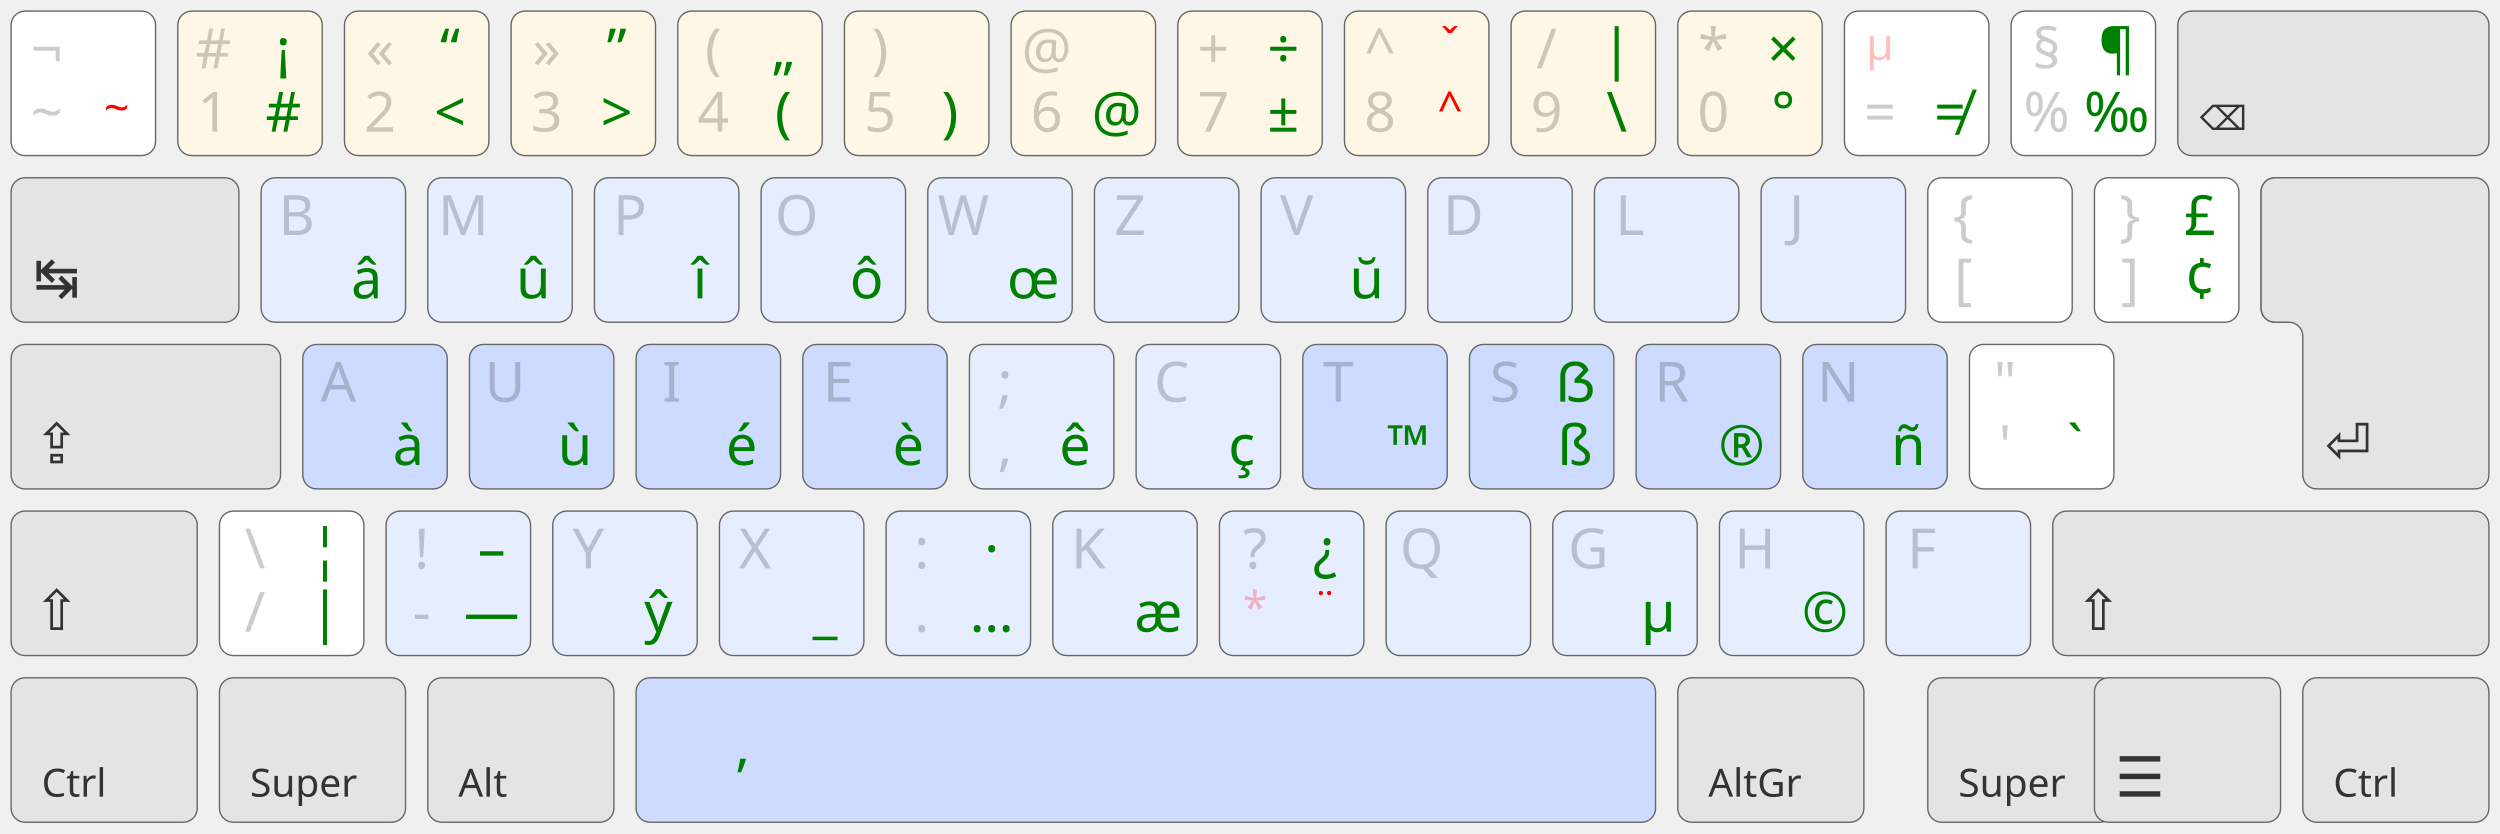
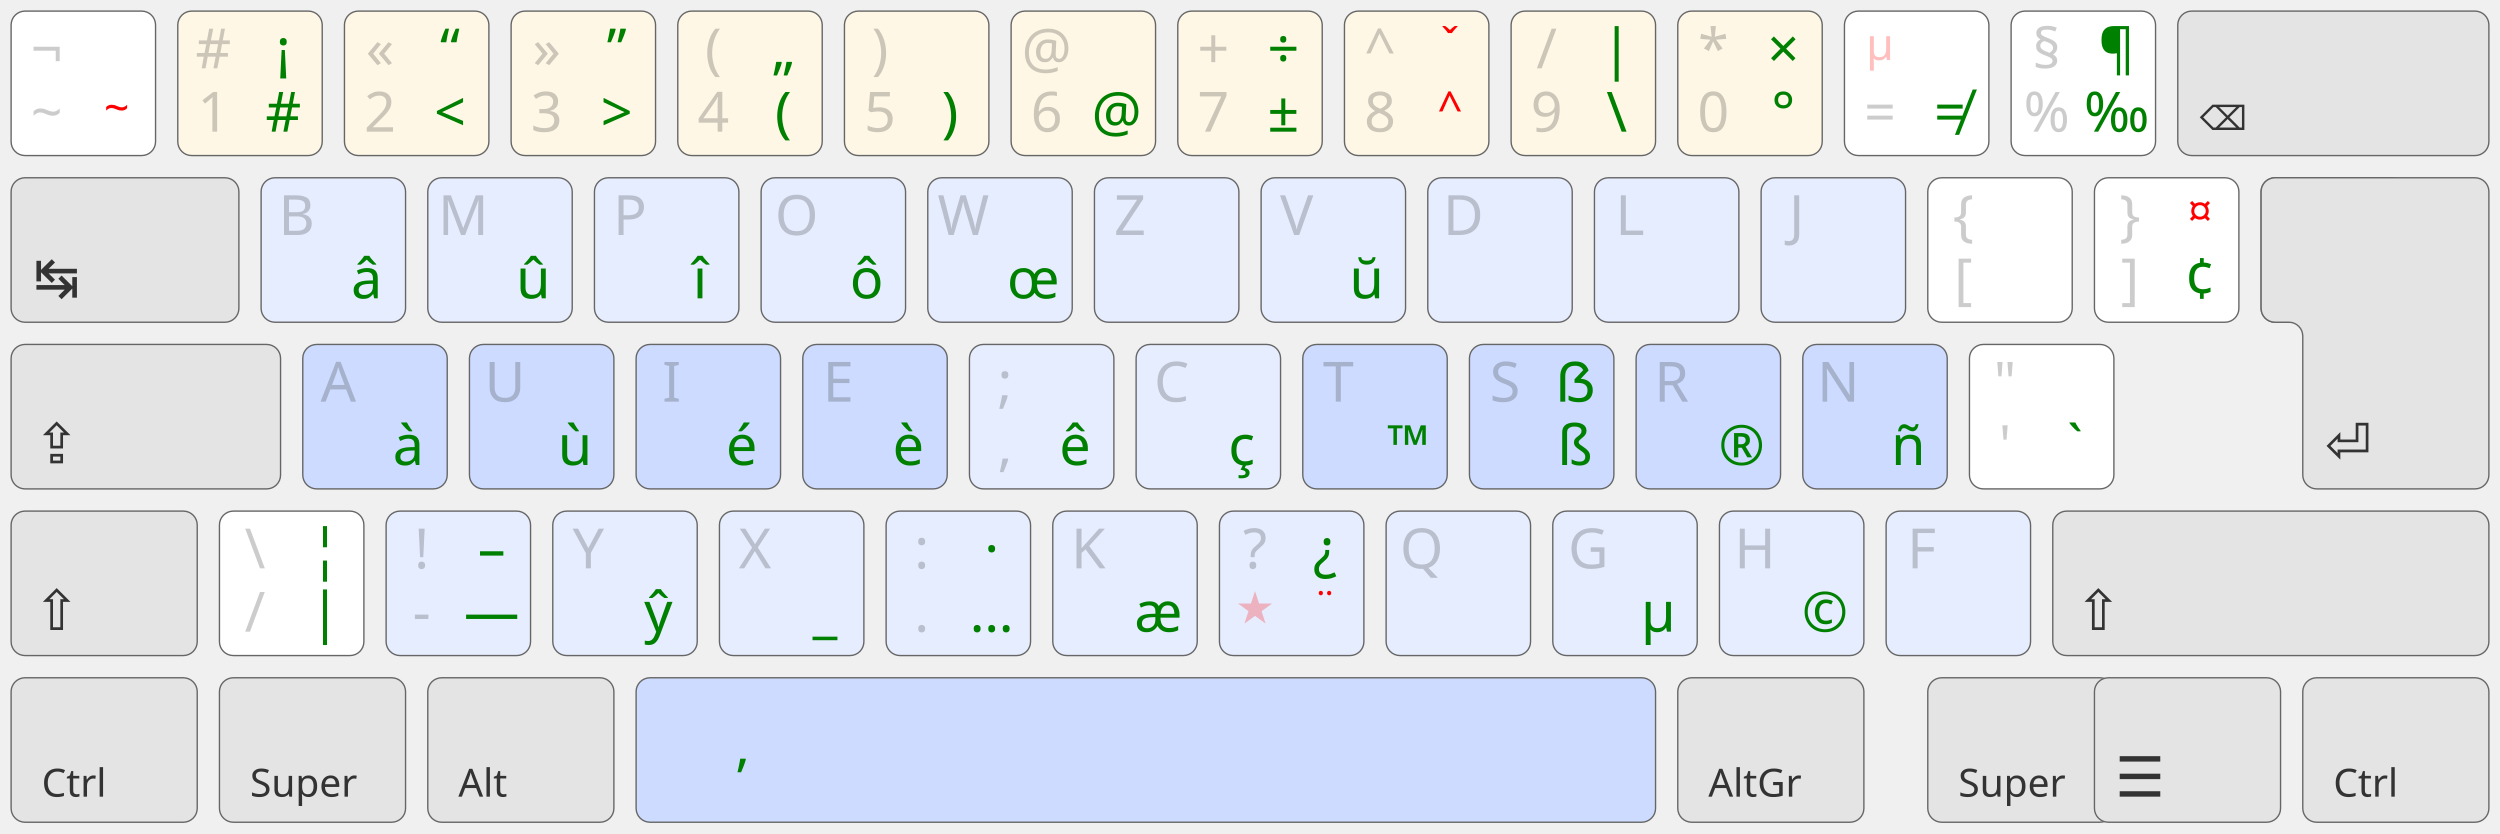
<svg xmlns="http://www.w3.org/2000/svg" class="iso intlBackslash dk" platform="gnu" theme="reach" viewBox="0 0 900 300">
  <style>
    rect, path {
      stroke: #666;
      stroke-width: .5px;
      fill: #fff;
    }
    .specialKey,
    .specialKey rect,
    .specialKey path {
      fill: #e4e4e4;
    }
    text {
      fill: #333;
      font: normal 20px sans-serif;
      text-align: center;
    }
    #Backspace text {
      font-size: 12px;
    }

    #Escape { display: none; }

    #row_AE { transform: translate(4px, 4px); }
    #row_AD { transform: translate(4px, 64px); }
    #row_AC { transform: translate(4px, 124px); }
    #row_AB { transform: translate(4px, 184px); }
    #row_AA { transform: translate(4px, 244px); }

    /* Backslash + Enter */
    #Enter path.alt,
    #Enter     .iso,
    #Backslash .iso,
    .alt #Enter rect.ansi,
    .iso #Enter rect.ansi,
    .iso #Enter text.ansi,
    .alt #Backslash .ansi,
    .iso #Backslash .ansi { display: none; }
    #Enter text.ansi,
    .alt #Enter     .alt,
    .iso #Enter     .iso,
    .iso #Backslash .iso { display: block; }
    .iso #Backslash,
    .alt #Backslash { transform: translate(765px, 60px); }

    /* Backspace + IntlYen */
    #IntlYen, #Backspace .alt,
    .intlYen  #Backspace .ansi { display: none; }
    .intlYen  #Backspace .alt,
    .intlYen  #IntlYen { display: block; }

    /* ShiftLeft + IntlBackslash */
    #IntlBackslash, #ShiftLeft .iso,
    .intlBackslash  #ShiftLeft .ansi { display: none; }
    .intlBackslash  #ShiftLeft .iso,
    .intlBackslash  #IntlBackslash { display: block; }

    /* ShiftRight + IntlRo */
    #IntlRo, #ShiftRight .abnt,
    .intlRo  #ShiftRight .ansi { display: none; }
    .intlRo  #ShiftRight .abnt,
    .intlRo  #IntlRo { display: block; }

    .specialKey .ergo,
    .specialKey .ol60,
    .specialKey .ol50,
    .specialKey .ol40,
    #Space      .ol60,
    #Space      .ol50,
    #Space      .ol40,
    .ergo #CapsLock,
    .ergo #Space      rect,
    .ergo #Backslash  rect,
    .ergo .specialKey rect,
    .ergo .specialKey text { display: none; }
    .ol50 #Escape,
    .ol40 #Escape,
    .ol60 #Space      .ol60,
    .ol50 #Space      .ol50,
    .ol40 #Space      .ol40,
    .ol60 #Backslash  .ol60,
    .ol60 .specialKey .ol60,
    .ol50 .specialKey .ol50,
    .ol40 .specialKey .ol40,
    .ergo .specialKey .ergo { display: block; }

    .ol50 .pinkyKey, .ol50 #ContextMenu,
    .ol40 .pinkyKey, .ol40 #ContextMenu,
    .ol40 #row_AE .numberKey { display: none; }

    .ergo #row_AE       { transform: translate(94px, 4px); }
    .ergo #row_AD       { transform: translate(64px, 64px); }
    .ergo #row_AC       { transform: translate(49px, 124px); }
    .ergo #row_AB       { transform: translate(19px, 184px); }

    .ergo #Tab          { transform: translate(30px, 0px); }
    .ergo #ShiftLeft    { transform: translate(75px, 0px); }
    .ergo #ControlLeft  { transform: translate(90px, 0px); }
    .ergo #MetaLeft     { transform: translate(150px, 0px); }
    .ergo #AltLeft      { transform: translate(240px, 0px); }
    .ergo #Space        { transform: translate(330px, 0px); }
    .ergo #AltRight     { transform: translate(540px, 0px); }
    .ergo #MetaRight    { transform: translate(630px, 0px); }
    .ergo #ControlRight { transform: translate(750px, 0px); }

    .ol60 .left         { transform: translate(-60px, 0px); }
    .ol60 #ControlRight { transform: translate(810px, 0px); }
    .ol60 #ShiftRight   { transform: translate(795px, 0px); }
    .ol60 #ContextMenu  { transform: translate(750px, 0px); }
    .ol60 #Backslash    { transform: translate(690px, 120px); }
    .ol60 #Backspace    { transform: translate(300px, 60px); }
    .ol60 #Enter        { transform: translate(345px, 60px); }

    .ol50 #Backspace    { transform: translate(660px, 0px); }
    .ol50 #Enter        { transform: translate(705px, -60px); }

    .ol40 #Escape       { transform: translate(0px, 120px); }
    .ol40 #Backspace    { transform: translate(660px, 60px); }
    .ol40 #Enter        { transform: translate(705px, 0px); }

    [platform="gnu"].ergo .specialKey .win,
    [platform="gnu"].ergo .specialKey .mac,
    [platform="win"].ergo .specialKey .gnu,
    [platform="win"].ergo .specialKey .mac { display: none; }
    .ergo .specialKey .mac,
    [platform="gnu"].ergo .specialKey .gnu,
    [platform="win"].ergo .specialKey .win { display: block; }

    /* swap Alt/Meta for MacOSX */
    [platform="gnu"].ergo #MetaLeft,
    [platform="win"].ergo #MetaLeft,
                    .ergo #AltLeft   { transform: translate(150px, 0px); }
    [platform="gnu"].ergo #AltLeft,
    [platform="win"].ergo #AltLeft,
                    .ergo #MetaLeft  { transform: translate(240px, 0px); }
    [platform="gnu"].ergo #AltRight,
    [platform="win"].ergo #AltRight,
                    .ergo #MetaRight { transform: translate(570px, 0px); }
    [platform="gnu"].ergo #MetaRight,
    [platform="win"].ergo #MetaRight,
                    .ergo #AltRight  { transform: translate(660px, 0px); }

    #NonConvert, #Convert, #KanaMode,
    #Lang1, #Lang2,
    #Space .jis,
    #Space .ks,
    .ks  #Space .ansi,
    .ks  #Space .jis,
    .jis #Space .ansi,
    .jis #Space .ks { display: none; }
    .ks  #Space .ks,
    .jis #NonConvert, .jis #Convert, .jis #KanaMode,
    .ks #Lang1, .ks #Lang2,
    .jis #Space .jis { display: block; }

    #Backquote .jis,
    #CapsLock  .jis,
    .jis #Backquote .ansi,
    .jis #CapsLock  .ansi { display: none; }
    .jis #Backquote .jis,
    .jis #CapsLock .jis { display: block; }

    #Lang1 text,
    #Lang2 text,
    #Convert text,
    #NonConvert text,
    .jis #CapsLock text { font-size: 14px; }
    #KanaMode text,
    .jis #Backquote text { font-size: 10px; }

    .specialKey .win,
    .specialKey .gnu {
      display: none;
      font-size: 14px;
    }

    /* display MacOSX by default */
    [platform="gnu"] .specialKey .win,
    [platform="gnu"] .specialKey .mac,
    [platform="win"] .specialKey .gnu,
    [platform="win"] .specialKey .mac { display: none; }
    [platform="mac"] .specialKey .mac,
    [platform="gnu"] .specialKey .gnu,
    [platform="win"] .specialKey .win { display: block; }

    /* swap Alt/Meta for MacOSX */
    [platform="gnu"] #MetaLeft,
    [platform="win"] #MetaLeft,  #AltLeft   { transform: translate(75px, 0px); }
    [platform="gnu"] #AltLeft,
    [platform="win"] #AltLeft,   #MetaLeft  { transform: translate(150px, 0px); }
    [platform="gnu"] #AltRight,
    [platform="win"] #AltRight,  #MetaRight { transform: translate(600px, 0px); }
    [platform="gnu"] #MetaRight,
    [platform="win"] #MetaRight, #AltRight  { transform: translate(675px, 0px); }

    g:target rect, .press rect,
    g:target path, .press path {
      fill: #aad;
    }

    /*
    [theme="reach"] .pinkyKey  rect { fill: hsl(  0, 100%, 90%); }
    [theme="reach"] .numberKey rect { fill: hsl( 42, 100%, 90%); }
    [theme="reach"] .letterKey rect { fill: hsl(122, 100%, 90%); }
    [theme="reach"] .homeKey   rect { fill: hsl(122, 100%, 75%); }
    [theme="reach"] .press     rect { fill: #aaf; }
    */
    [theme="reach"] .numberKey rect { fill: hsl( 42, 100%, 95%); }
    [theme="reach"] .letterKey rect { fill: hsl(222, 100%, 95%); }
    [theme="reach"] .homeKey   rect { fill: hsl(222, 100%, 90%); }

    [theme="hints"] [finger="m1"] rect { fill: hsl(  0, 100%, 95%); }
    [theme="hints"] [finger="l2"] rect { fill: hsl( 42, 100%, 85%); }
    [theme="hints"] [finger="r2"] rect { fill: hsl( 61, 100%, 85%); }
    [theme="hints"] [finger="l3"] rect,
    [theme="hints"] [finger="r3"] rect { fill: hsl(136, 100%, 85%); }
    [theme="hints"] [finger="l4"] rect,
    [theme="hints"] [finger="r4"] rect { fill: hsl(200, 100%, 85%); }
    [theme="hints"] [finger="l5"] rect,
    [theme="hints"] [finger="r5"] rect { fill: hsl(230, 100%, 85%); }
    [theme="hints"] .specialKey   rect,
    [theme="hints"] .specialKey   path { fill: #e4e4e4; }
    [theme="hints"] .hint         rect { fill: #a33; }
    [theme="hints"] .press        rect { fill: #335; }
    [theme="hints"] .press        text { fill: #fff; }
    [theme="hints"] .hint text {
      font-weight: bold;
      fill: white;
    }

    /* dimmed AltGr + bold dead keys */
    .level3, .level4 { fill: blue; opacity: .4; }
    .level5, .level6 { fill: green; }
    .deadKey {
      fill: red;
      font-size: 16px;
      transform: translateY(-3px);
    }
    .diacritic  {
      font-size: 24px;
      font-weight: bolder;
      transform: translateY(8px);
    }

    /* hide Level4 (Shift+AltGr) unless AltGr is pressed */
    .level4        { display: none; }
    .altgr .level4 { display: block; }

    /* highlight AltGr + Dead Keys */
    .dk .level1, .altgr .level1,
    .dk .level2, .altgr .level2 { opacity: 0.25; }
    .dk .level5, .altgr .level3,
    .dk .level6, .altgr .level4 { opacity: 1; }
    
    .dk .level3,
    .dk .level4 { display: none; }
  </style>
  <g id="row_AE">
    <g class="left">
      <g id="Escape" class="specialKey">
        <rect width="52" height="52" class="ergo" rx="5" ry="5" />
        <text x="16.4" y="42.8" class="ergo" text-anchor="middle">⎋</text>
      </g>
      <g id="Backquote" class="pinkyKey">
        <rect width="52" height="52" class="specialKey jis" rx="5" ry="5" />
        <rect width="52" height="52" class="ansi alt iso ergo" rx="5" ry="5" />
        <text x="26" y="20" class="jis" text-anchor="middle">半角</text>
        <text x="26" y="32" class="jis" text-anchor="middle">全角</text>
        <text x="26" y="44" class="jis" text-anchor="middle">漢字</text>
        <g class="ansi key" text-anchor="middle">
          <g class="key">
            <text class="level2    " width="22" height="22" x="12.8" y="20.6" text-anchor="middle">¬</text>
            <text class="level5 dk deadKey" width="22" height="22" x="38" y="43.4" text-anchor="middle">~</text>
            <text class="level6 dk " width="22" height="22" x="38" y="20.6" text-anchor="middle" />
            <text class="level1    " width="22" height="22" x="12.8" y="43.4" text-anchor="middle">~</text>
          </g>
        </g>
      </g>
      <g id="Digit1" class="numberKey" transform="translate(60)">
        <rect width="52" height="52" rx="5" ry="5" />
        <g class="key" text-anchor="middle">
          <g class="key">
            <text class="level2    " width="22" height="22" x="12.8" y="20.6" text-anchor="middle">#</text>
            <text class="level5 dk " width="22" height="22" x="38" y="43.4" text-anchor="middle">#</text>
            <text class="level6 dk " width="22" height="22" x="38" y="20.6" text-anchor="middle">¡</text>
            <text class="level1    " width="22" height="22" x="12.8" y="43.4" text-anchor="middle">1</text>
          </g>
        </g>
      </g>
      <g id="Digit2" class="numberKey" transform="translate(120)">
        <rect width="52" height="52" rx="5" ry="5" />
        <g class="key" text-anchor="middle">
          <g class="key">
            <text class="level2    " width="22" height="22" x="12.8" y="20.6" text-anchor="middle">«</text>
            <text class="level5 dk " width="22" height="22" x="38" y="43.4" text-anchor="middle">&lt;</text>
            <text class="level6 dk " width="22" height="22" x="38" y="20.6" text-anchor="middle">“</text>
            <text class="level1    " width="22" height="22" x="12.8" y="43.4" text-anchor="middle">2</text>
          </g>
        </g>
      </g>
      <g id="Digit3" class="numberKey" transform="translate(180)">
        <rect width="52" height="52" rx="5" ry="5" />
        <g class="key" text-anchor="middle">
          <g class="key">
            <text class="level2    " width="22" height="22" x="12.8" y="20.6" text-anchor="middle">»</text>
            <text class="level5 dk " width="22" height="22" x="38" y="43.4" text-anchor="middle">&gt;</text>
            <text class="level6 dk " width="22" height="22" x="38" y="20.6" text-anchor="middle">”</text>
            <text class="level1    " width="22" height="22" x="12.8" y="43.4" text-anchor="middle">3</text>
          </g>
        </g>
      </g>
      <g id="Digit4" class="numberKey" transform="translate(240)">
        <rect width="52" height="52" rx="5" ry="5" />
        <g class="key" text-anchor="middle">
          <g class="key">
            <text class="level2    " width="22" height="22" x="12.8" y="20.6" text-anchor="middle">(</text>
            <text class="level5 dk " width="22" height="22" x="38" y="43.4" text-anchor="middle">(</text>
            <text class="level6 dk " width="22" height="22" x="38" y="20.6" text-anchor="middle">„</text>
            <text class="level1    " width="22" height="22" x="12.8" y="43.4" text-anchor="middle">4</text>
          </g>
        </g>
      </g>
      <g id="Digit5" class="numberKey" transform="translate(300)">
        <rect width="52" height="52" rx="5" ry="5" />
        <g class="key" text-anchor="middle">
          <g class="key">
            <text class="level2    " width="22" height="22" x="12.8" y="20.6" text-anchor="middle">)</text>
            <text class="level5 dk " width="22" height="22" x="38" y="43.4" text-anchor="middle">)</text>
            <text class="level6 dk " width="22" height="22" x="38" y="20.6" text-anchor="middle" />
            <text class="level1    " width="22" height="22" x="12.8" y="43.4" text-anchor="middle">5</text>
          </g>
        </g>
      </g>
    </g>
    <g class="right">
      <g id="Digit6" class="numberKey" transform="translate(360)">
        <rect width="52" height="52" rx="5" ry="5" />
        <g class="key" text-anchor="middle">
          <g class="key">
            <text class="level2    " width="22" height="22" x="12.8" y="20.6" text-anchor="middle">@</text>
            <text class="level5 dk " width="22" height="22" x="38" y="43.4" text-anchor="middle">@</text>
            <text class="level6 dk " width="22" height="22" x="38" y="20.6" text-anchor="middle" />
            <text class="level1    " width="22" height="22" x="12.8" y="43.4" text-anchor="middle">6</text>
          </g>
        </g>
      </g>
      <g id="Digit7" class="numberKey" transform="translate(420)">
        <rect width="52" height="52" rx="5" ry="5" />
        <g class="key" text-anchor="middle">
          <g class="key">
            <text class="level2    " width="22" height="22" x="12.8" y="20.6" text-anchor="middle">+</text>
            <text class="level5 dk " width="22" height="22" x="38" y="43.4" text-anchor="middle">±</text>
            <text class="level6 dk " width="22" height="22" x="38" y="20.6" text-anchor="middle">÷</text>
            <text class="level1    " width="22" height="22" x="12.8" y="43.4" text-anchor="middle">7</text>
          </g>
        </g>
      </g>
      <g id="Digit8" class="numberKey" transform="translate(480)">
        <rect width="52" height="52" rx="5" ry="5" />
        <g class="key" text-anchor="middle">
          <g class="key">
            <text class="level2    " width="22" height="22" x="12.8" y="20.6" text-anchor="middle">^</text>
            <text class="level5 dk deadKey" width="22" height="22" x="38" y="43.4" text-anchor="middle">^</text>
            <text class="level6 dk deadKey" width="22" height="22" x="38" y="20.6" text-anchor="middle">ˇ</text>
            <text class="level1    " width="22" height="22" x="12.8" y="43.4" text-anchor="middle">8</text>
          </g>
        </g>
      </g>
      <g id="Digit9" class="numberKey" transform="translate(540)">
        <rect width="52" height="52" rx="5" ry="5" />
        <g class="key" text-anchor="middle">
          <g class="key">
            <text class="level2    " width="22" height="22" x="12.8" y="20.6" text-anchor="middle">/</text>
            <text class="level5 dk " width="22" height="22" x="38" y="43.4" text-anchor="middle">\</text>
            <text class="level6 dk " width="22" height="22" x="38" y="20.6" text-anchor="middle">|</text>
            <text class="level1    " width="22" height="22" x="12.8" y="43.4" text-anchor="middle">9</text>
          </g>
        </g>
      </g>
      <g id="Digit0" class="numberKey" transform="translate(600)">
        <rect width="52" height="52" rx="5" ry="5" />
        <g class="key" text-anchor="middle">
          <g class="key">
            <text class="level2    " width="22" height="22" x="12.8" y="20.6" text-anchor="middle">*</text>
            <text class="level5 dk " width="22" height="22" x="38" y="43.4" text-anchor="middle">°</text>
            <text class="level6 dk " width="22" height="22" x="38" y="20.6" text-anchor="middle">×</text>
            <text class="level1    " width="22" height="22" x="12.8" y="43.4" text-anchor="middle">0</text>
          </g>
        </g>
      </g>
      <g id="Minus" class="pinkyKey" transform="translate(660)">
        <rect width="52" height="52" rx="5" ry="5" />
        <g class="key" text-anchor="middle">
          <g class="key">
            <text class="level2    deadKey" width="22" height="22" x="12.8" y="20.6" text-anchor="middle">µ</text>
            <text class="level5 dk " width="22" height="22" x="38" y="43.4" text-anchor="middle">≠</text>
            <text class="level6 dk " width="22" height="22" x="38" y="20.6" text-anchor="middle" />
            <text class="level1    " width="22" height="22" x="12.8" y="43.4" text-anchor="middle">=</text>
          </g>
        </g>
      </g>
      <g id="Equal" class="pinkyKey" transform="translate(720)">
        <rect width="52" height="52" rx="5" ry="5" />
        <g class="key" text-anchor="middle">
          <g class="key">
            <text class="level2    " width="22" height="22" x="12.8" y="20.6" text-anchor="middle">§</text>
            <text class="level5 dk " width="22" height="22" x="38" y="43.4" text-anchor="middle">‰</text>
            <text class="level6 dk " width="22" height="22" x="38" y="20.6" text-anchor="middle">¶</text>
            <text class="level1    " width="22" height="22" x="12.8" y="43.4" text-anchor="middle">%</text>
          </g>
        </g>
      </g>
      <g id="IntlYen" class="pinkyKey" transform="translate(780)">
        <rect width="52" height="52" rx="5" ry="5" />
        <g class="key" text-anchor="middle">
          <text x="12.8" y="43.4" class="level1">\</text>
          <text x="12.8" y="20.6" class="level2">|</text>
        </g>
      </g>
      <g id="Backspace" class="specialKey" transform="translate(780)">
        <rect width="112" height="52" class="ansi" rx="5" ry="5" />
        <rect width="52" height="112" y="-60" class="ol60" rx="5" ry="5" />
        <rect width="52" height="52" class="ol40 ol50" rx="5" ry="5" />
        <rect width="52" height="52" x="60" class="alt" rx="5" ry="5" />
        <text x="16.4" y="42.8" class="ansi" text-anchor="middle">⌫</text>
        <text x="16.4" y="42.8" class="ergo" text-anchor="middle">⌫</text>
        <text x="16.4" y="42.8" class="alt" text-anchor="middle" transform="translate(60)">⌫</text>
      </g>
    </g>
  </g>
  <g id="row_AD">
    <g class="left">
      <g id="Tab" class="specialKey">
        <rect width="82" height="52" rx="5" ry="5" />
        <rect width="52" height="52" class="ergo" rx="5" ry="5" />
        <text x="16.4" y="42.8" text-anchor="middle">↹</text>
        <text x="16.4" y="42.8" class="ergo" text-anchor="middle">↹</text>
      </g>
      <g id="KeyQ" class="letterKey" transform="translate(90)">
        <rect width="52" height="52" rx="5" ry="5" />
        <g class="key" text-anchor="middle">
          <g class="key">
            <text class="level2    " width="22" height="22" x="12.8" y="20.6" text-anchor="middle">B</text>
            <text class="level5 dk " width="22" height="22" x="38" y="43.4" text-anchor="middle">â</text>
          </g>
        </g>
      </g>
      <g id="KeyW" class="letterKey" transform="translate(150)">
        <rect width="52" height="52" rx="5" ry="5" />
        <g class="key" text-anchor="middle">
          <g class="key">
            <text class="level2    " width="22" height="22" x="12.8" y="20.6" text-anchor="middle">M</text>
            <text class="level5 dk " width="22" height="22" x="38" y="43.4" text-anchor="middle">û</text>
          </g>
        </g>
      </g>
      <g id="KeyE" class="letterKey" transform="translate(210)">
        <rect width="52" height="52" rx="5" ry="5" />
        <g class="key" text-anchor="middle">
          <g class="key">
            <text class="level2    " width="22" height="22" x="12.8" y="20.6" text-anchor="middle">P</text>
            <text class="level5 dk " width="22" height="22" x="38" y="43.4" text-anchor="middle">î</text>
          </g>
        </g>
      </g>
      <g id="KeyR" class="letterKey" transform="translate(270)">
        <rect width="52" height="52" rx="5" ry="5" />
        <g class="key" text-anchor="middle">
          <g class="key">
            <text class="level2    " width="22" height="22" x="12.8" y="20.6" text-anchor="middle">O</text>
            <text class="level5 dk " width="22" height="22" x="38" y="43.4" text-anchor="middle">ô</text>
          </g>
        </g>
      </g>
      <g id="KeyT" class="letterKey" transform="translate(330)">
        <rect width="52" height="52" rx="5" ry="5" />
        <g class="key" text-anchor="middle">
          <g class="key">
            <text class="level2    " width="22" height="22" x="12.8" y="20.6" text-anchor="middle">W</text>
            <text class="level5 dk " width="22" height="22" x="38" y="43.4" text-anchor="middle">œ</text>
          </g>
        </g>
      </g>
    </g>
    <g class="right">
      <g id="KeyY" class="letterKey" transform="translate(390)">
        <rect width="52" height="52" rx="5" ry="5" />
        <g class="key" text-anchor="middle">
          <g class="key">
            <text class="level2    " width="22" height="22" x="12.8" y="20.6" text-anchor="middle">Z</text>
            <text class="level5 dk " width="22" height="22" x="38" y="43.4" text-anchor="middle" />
          </g>
        </g>
      </g>
      <g id="KeyU" class="letterKey" transform="translate(450)">
        <rect width="52" height="52" rx="5" ry="5" />
        <g class="key" text-anchor="middle">
          <g class="key">
            <text class="level2    " width="22" height="22" x="12.8" y="20.6" text-anchor="middle">V</text>
            <text class="level5 dk " width="22" height="22" x="38" y="43.4" text-anchor="middle">ŭ</text>
          </g>
        </g>
      </g>
      <g id="KeyI" class="letterKey" transform="translate(510)">
        <rect width="52" height="52" rx="5" ry="5" />
        <g class="key" text-anchor="middle">
          <g class="key">
            <text class="level2    " width="22" height="22" x="12.8" y="20.6" text-anchor="middle">D</text>
            <text class="level5 dk " width="22" height="22" x="38" y="43.4" text-anchor="middle" />
          </g>
        </g>
      </g>
      <g id="KeyO" class="letterKey" transform="translate(570)">
        <rect width="52" height="52" rx="5" ry="5" />
        <g class="key" text-anchor="middle">
          <g class="key">
            <text class="level2    " width="22" height="22" x="12.8" y="20.6" text-anchor="middle">L</text>
            <text class="level5 dk " width="22" height="22" x="38" y="43.4" text-anchor="middle" />
          </g>
        </g>
      </g>
      <g id="KeyP" class="letterKey" transform="translate(630)">
        <rect width="52" height="52" rx="5" ry="5" />
        <g class="key" text-anchor="middle">
          <g class="key">
            <text class="level2    " width="22" height="22" x="12.8" y="20.6" text-anchor="middle">J</text>
            <text class="level5 dk " width="22" height="22" x="38" y="43.4" text-anchor="middle" />
          </g>
        </g>
      </g>
      <g id="BracketLeft" class="pinkyKey" transform="translate(690)">
        <rect width="52" height="52" rx="5" ry="5" />
        <g class="key" text-anchor="middle">
          <g class="key">
            <text class="level2    " width="22" height="22" x="12.8" y="20.6" text-anchor="middle">{</text>
            <text class="level5 dk " width="22" height="22" x="38" y="43.4" text-anchor="middle" />
            <text class="level1    " width="22" height="22" x="12.8" y="43.4" text-anchor="middle">[</text>
          </g>
        </g>
      </g>
      <g id="BracketRight" class="pinkyKey" transform="translate(750)">
        <rect width="52" height="52" rx="5" ry="5" />
        <g class="key" text-anchor="middle">
          <g class="key">
            <text class="level2    " width="22" height="22" x="12.8" y="20.6" text-anchor="middle">}</text>
            <text class="level5 dk " width="22" height="22" x="38" y="43.4" text-anchor="middle">¢</text>
-             <text class="level6 dk " width="22" height="22" x="38" y="20.6" text-anchor="middle">£</text>
+             <text class="level6 dk deadKey" width="22" height="22" x="38" y="20.6" text-anchor="middle">¤</text>
            <text class="level1    " width="22" height="22" x="12.8" y="43.4" text-anchor="middle">]</text>
          </g>
        </g>
      </g>
      <g id="Backslash" class="pinkyKey" transform="translate(810)">
        <rect width="82" height="52" class="ansi" rx="5" ry="5" />
        <rect width="52" height="52" class="iso ol60" rx="5" ry="5" />
        <g class="key" text-anchor="middle">
          <g class="key">
            <text class="level2    " width="22" height="22" x="12.8" y="20.6" text-anchor="middle">&amp;</text>
            <text class="level5 dk " width="22" height="22" x="38" y="43.4" text-anchor="middle">€</text>
-             <text class="level6 dk deadKey" width="22" height="22" x="38" y="20.6" text-anchor="middle">¤</text>
+             <text class="level6 dk " width="22" height="22" x="38" y="20.6" text-anchor="middle">£</text>
            <text class="level1    " width="22" height="22" x="12.8" y="43.4" text-anchor="middle">$</text>
          </g>
        </g>
      </g>
    </g>
  </g>
  <g id="row_AC">
    <g class="left">
      <g id="CapsLock" class="specialKey">
        <rect width="97" height="52" rx="5" ry="5" />
        <text x="16.4" y="42.8" class="ansi" text-anchor="middle">⇪</text>
        <text x="23" y="42.8" class="jis" text-anchor="middle">英数</text>
      </g>
      <g id="KeyA" class="letterKey homeKey" transform="translate(105)">
        <rect width="52" height="52" rx="5" ry="5" />
        <g class="key" text-anchor="middle">
          <g class="key">
            <text class="level2    " width="22" height="22" x="12.8" y="20.6" text-anchor="middle">A</text>
            <text class="level5 dk " width="22" height="22" x="38" y="43.4" text-anchor="middle">à</text>
          </g>
        </g>
      </g>
      <g id="KeyS" class="letterKey homeKey" transform="translate(165)">
        <rect width="52" height="52" rx="5" ry="5" />
        <g class="key" text-anchor="middle">
          <g class="key">
            <text class="level2    " width="22" height="22" x="12.8" y="20.6" text-anchor="middle">U</text>
            <text class="level5 dk " width="22" height="22" x="38" y="43.4" text-anchor="middle">ù</text>
          </g>
        </g>
      </g>
      <g id="KeyD" class="letterKey homeKey" transform="translate(225)">
        <rect width="52" height="52" rx="5" ry="5" />
        <g class="key" text-anchor="middle">
          <g class="key">
            <text class="level2    " width="22" height="22" x="12.8" y="20.6" text-anchor="middle">I</text>
            <text class="level5 dk " width="22" height="22" x="38" y="43.4" text-anchor="middle">é</text>
          </g>
        </g>
      </g>
      <g id="KeyF" class="letterKey homeKey" transform="translate(285)">
        <rect width="52" height="52" rx="5" ry="5" />
        <g class="key" text-anchor="middle">
          <g class="key">
            <text class="level2    " width="22" height="22" x="12.8" y="20.6" text-anchor="middle">E</text>
            <text class="level5 dk " width="22" height="22" x="38" y="43.4" text-anchor="middle">è</text>
          </g>
        </g>
      </g>
      <g id="KeyG" class="letterKey" transform="translate(345)">
        <rect width="52" height="52" rx="5" ry="5" />
        <g class="key" text-anchor="middle">
          <g class="key">
            <text class="level2    " width="22" height="22" x="12.8" y="20.6" text-anchor="middle">;</text>
            <text class="level5 dk " width="22" height="22" x="38" y="43.4" text-anchor="middle">ê</text>
            <text class="level1    " width="22" height="22" x="12.8" y="43.4" text-anchor="middle">,</text>
          </g>
        </g>
      </g>
    </g>
    <g class="right">
      <g id="KeyH" class="letterKey" transform="translate(405)">
        <rect width="52" height="52" rx="5" ry="5" />
        <g class="key" text-anchor="middle">
          <g class="key">
            <text class="level2    " width="22" height="22" x="12.8" y="20.6" text-anchor="middle">C</text>
            <text class="level5 dk " width="22" height="22" x="38" y="43.4" text-anchor="middle">ç</text>
          </g>
        </g>
      </g>
      <g id="KeyJ" class="letterKey homeKey" transform="translate(465)">
        <rect width="52" height="52" rx="5" ry="5" />
        <g class="key" text-anchor="middle">
          <g class="key">
            <text class="level2    " width="22" height="22" x="12.8" y="20.6" text-anchor="middle">T</text>
            <text class="level5 dk " width="22" height="22" x="38" y="43.4" text-anchor="middle">™</text>
            <text class="level6 dk " width="22" height="22" x="38" y="20.6" text-anchor="middle" />
          </g>
        </g>
      </g>
      <g id="KeyK" class="letterKey homeKey" transform="translate(525)">
        <rect width="52" height="52" rx="5" ry="5" />
        <g class="key" text-anchor="middle">
          <g class="key">
            <text class="level2    " width="22" height="22" x="12.8" y="20.6" text-anchor="middle">S</text>
            <text class="level5 dk " width="22" height="22" x="38" y="43.4" text-anchor="middle">ß</text>
            <text class="level6 dk " width="22" height="22" x="38" y="20.6" text-anchor="middle">ẞ</text>
          </g>
        </g>
      </g>
      <g id="KeyL" class="letterKey homeKey" transform="translate(585)">
        <rect width="52" height="52" rx="5" ry="5" />
        <g class="key" text-anchor="middle">
          <g class="key">
            <text class="level2    " width="22" height="22" x="12.8" y="20.6" text-anchor="middle">R</text>
            <text class="level5 dk " width="22" height="22" x="38" y="43.4" text-anchor="middle">®</text>
            <text class="level6 dk " width="22" height="22" x="38" y="20.6" text-anchor="middle" />
          </g>
        </g>
      </g>
      <g id="Semicolon" class="letterKey homeKey" transform="translate(645)">
        <rect width="52" height="52" rx="5" ry="5" />
        <g class="key" text-anchor="middle">
          <g class="key">
            <text class="level2    " width="22" height="22" x="12.8" y="20.6" text-anchor="middle">N</text>
            <text class="level5 dk " width="22" height="22" x="38" y="43.4" text-anchor="middle">ñ</text>
          </g>
        </g>
      </g>
      <g id="Quote" class="pinkyKey" transform="translate(705)">
        <rect width="52" height="52" rx="5" ry="5" />
        <g class="key" text-anchor="middle">
          <g class="key">
            <text class="level2    " width="22" height="22" x="12.8" y="20.6" text-anchor="middle">"</text>
            <text class="level5 dk " width="22" height="22" x="38" y="43.4" text-anchor="middle">`</text>
            <text class="level6 dk " width="22" height="22" x="38" y="20.6" text-anchor="middle" />
            <text class="level1    " width="22" height="22" x="12.8" y="43.4" text-anchor="middle">'</text>
          </g>
        </g>
      </g>
      <g id="Enter" class="specialKey" transform="translate(765)">
        <path d="M50-60h72a5 5 0 0 1 5 5V47a5 5 0 0 1-5 5H5a5 5 0 0 1-5-5V5a5 5 0 0 1 5-5h35a5 5 1 0 0 5-5v-50a5 5 0 0 1 5-5z" class="alt" />
        <path d="M50-60h72a5 5 0 0 1 5 5V47a5 5 0 0 1-5 5H65a5 5 0 0 1-5-5V-3a5 5 1 0 0-5-5h-5a5 5 0 0 1-5-5v-42a5 5 0 0 1 5-5z" class="iso" />
        <rect width="127" height="52" class="ansi" rx="5" ry="5" />
        <rect width="52" height="112" y="-60" class="ol60" rx="5" ry="5" />
        <rect width="52" height="52" class="ol40 ol50" rx="5" ry="5" />
        <text x="16.4" y="42.8" class="ansi alt ergo" text-anchor="middle">⏎</text>
        <text x="16.4" y="42.8" class="iso" text-anchor="middle" transform="translate(60)">⏎</text>
      </g>
    </g>
  </g>
  <g id="row_AB">
    <g class="left">
      <g id="ShiftLeft" class="specialKey">
        <rect width="127" height="52" class="ansi alt" rx="5" ry="5" />
        <rect width="67" height="52" class="iso" rx="5" ry="5" />
        <rect width="52" height="112" y="-60" class="ol50 ol60" rx="5" ry="5" />
        <rect width="52" height="52" class="ol40" rx="5" ry="5" />
        <text x="16.4" y="42.8" text-anchor="middle">⇧</text>
        <text x="16.4" y="42.8" class="ergo" text-anchor="middle">⇧</text>
      </g>
      <g id="IntlBackslash" class="pinkyKey" transform="translate(75)">
        <rect width="52" height="52" rx="5" ry="5" />
        <g class="key" text-anchor="middle">
          <g class="key">
            <text class="level2    " width="22" height="22" x="12.8" y="20.6" text-anchor="middle">\</text>
            <text class="level5 dk " width="22" height="22" x="38" y="43.4" text-anchor="middle">|</text>
            <text class="level6 dk " width="22" height="22" x="38" y="20.6" text-anchor="middle">¦</text>
            <text class="level1    " width="22" height="22" x="12.8" y="43.4" text-anchor="middle">/</text>
          </g>
        </g>
      </g>
      <g id="KeyZ" class="letterKey" transform="translate(135)">
        <rect width="52" height="52" rx="5" ry="5" />
        <g class="key" text-anchor="middle">
          <g class="key">
            <text class="level2    " width="22" height="22" x="12.8" y="20.6" text-anchor="middle">!</text>
            <text class="level5 dk " width="22" height="22" x="38" y="43.4" text-anchor="middle">—</text>
            <text class="level6 dk " width="22" height="22" x="38" y="20.6" text-anchor="middle">–</text>
            <text class="level1    " width="22" height="22" x="12.8" y="43.4" text-anchor="middle">-</text>
          </g>
        </g>
      </g>
      <g id="KeyX" class="letterKey" transform="translate(195)">
        <rect width="52" height="52" rx="5" ry="5" />
        <g class="key" text-anchor="middle">
          <g class="key">
            <text class="level2    " width="22" height="22" x="12.8" y="20.6" text-anchor="middle">Y</text>
            <text class="level5 dk " width="22" height="22" x="38" y="43.4" text-anchor="middle">ŷ</text>
          </g>
        </g>
      </g>
      <g id="KeyC" class="letterKey" transform="translate(255)">
        <rect width="52" height="52" rx="5" ry="5" />
        <g class="key" text-anchor="middle">
          <g class="key">
            <text class="level2    " width="22" height="22" x="12.8" y="20.6" text-anchor="middle">X</text>
            <text class="level5 dk " width="22" height="22" x="38" y="43.4" text-anchor="middle">_</text>
            <text class="level6 dk " width="22" height="22" x="38" y="20.6" text-anchor="middle" />
          </g>
        </g>
      </g>
      <g id="KeyV" class="letterKey" transform="translate(315)">
        <rect width="52" height="52" rx="5" ry="5" />
        <g class="key" text-anchor="middle">
          <g class="key">
            <text class="level2    " width="22" height="22" x="12.8" y="20.6" text-anchor="middle">:</text>
            <text class="level5 dk " width="22" height="22" x="38" y="43.4" text-anchor="middle">…</text>
            <text class="level6 dk " width="22" height="22" x="38" y="20.6" text-anchor="middle">·</text>
            <text class="level1    " width="22" height="22" x="12.8" y="43.4" text-anchor="middle">.</text>
          </g>
        </g>
      </g>
      <g id="KeyB" class="letterKey" transform="translate(375)">
        <rect width="52" height="52" rx="5" ry="5" />
        <g class="key" text-anchor="middle">
          <g class="key">
            <text class="level2    " width="22" height="22" x="12.8" y="20.6" text-anchor="middle">K</text>
            <text class="level5 dk " width="22" height="22" x="38" y="43.4" text-anchor="middle">æ</text>
          </g>
        </g>
      </g>
    </g>
    <g class="right">
      <g id="KeyN" class="letterKey" transform="translate(435)">
        <rect width="52" height="52" rx="5" ry="5" />
        <g class="key" text-anchor="middle">
          <g class="key">
            <text class="level2    " width="22" height="22" x="12.8" y="20.6" text-anchor="middle">?</text>
            <text class="level5 dk deadKey" width="22" height="22" x="38" y="43.4" text-anchor="middle">¨</text>
            <text class="level6 dk " width="22" height="22" x="38" y="20.6" text-anchor="middle">¿</text>
-             <text class="level1    deadKey" width="22" height="22" x="12.8" y="43.4" text-anchor="middle">*</text>
+             <text class="level1    deadKey" width="22" height="22" x="12.8" y="43.4" text-anchor="middle">★</text>
          </g>
        </g>
      </g>
      <g id="KeyM" class="letterKey" transform="translate(495)">
        <rect width="52" height="52" rx="5" ry="5" />
        <g class="key" text-anchor="middle">
          <g class="key">
            <text class="level2    " width="22" height="22" x="12.8" y="20.6" text-anchor="middle">Q</text>
            <text class="level5 dk " width="22" height="22" x="38" y="43.4" text-anchor="middle" />
          </g>
        </g>
      </g>
      <g id="Comma" class="letterKey" transform="translate(555)">
        <rect width="52" height="52" rx="5" ry="5" />
        <g class="key" text-anchor="middle">
          <g class="key">
            <text class="level2    " width="22" height="22" x="12.8" y="20.6" text-anchor="middle">G</text>
            <text class="level5 dk " width="22" height="22" x="38" y="43.4" text-anchor="middle">µ</text>
            <text class="level6 dk " width="22" height="22" x="38" y="20.6" text-anchor="middle" />
          </g>
        </g>
      </g>
      <g id="Period" class="letterKey" transform="translate(615)">
        <rect width="52" height="52" rx="5" ry="5" />
        <g class="key" text-anchor="middle">
          <g class="key">
            <text class="level2    " width="22" height="22" x="12.8" y="20.6" text-anchor="middle">H</text>
            <text class="level5 dk " width="22" height="22" x="38" y="43.4" text-anchor="middle">©</text>
            <text class="level6 dk " width="22" height="22" x="38" y="20.6" text-anchor="middle" />
          </g>
        </g>
      </g>
      <g id="Slash" class="letterKey" transform="translate(675)">
        <rect width="52" height="52" rx="5" ry="5" />
        <g class="key" text-anchor="middle">
          <g class="key">
            <text class="level2    " width="22" height="22" x="12.8" y="20.6" text-anchor="middle">F</text>
            <text class="level5 dk " width="22" height="22" x="38" y="43.4" text-anchor="middle" />
          </g>
        </g>
      </g>
      <g id="IntlRo" class="pinkyKey" transform="translate(735)">
        <rect width="52" height="52" rx="5" ry="5" />
      </g>
      <g id="ShiftRight" class="specialKey" transform="translate(735)">
        <rect width="157" height="52" class="ansi" rx="5" ry="5" />
        <rect width="97" height="52" x="60" class="abnt" rx="5" ry="5" />
        <rect width="52" height="112" y="-60" class="ol50 ol60" rx="5" ry="5" />
        <rect width="52" height="52" class="ol40" rx="5" ry="5" />
        <text x="16.4" y="42.8" class="ansi" text-anchor="middle">⇧</text>
        <text x="16.4" y="42.8" class="ergo" text-anchor="middle">⇧</text>
        <text x="16.4" y="42.8" class="abnt" text-anchor="middle" transform="translate(60)">⇧</text>
      </g>
    </g>
  </g>
  <g id="row_AA">
    <g class="left">
      <g id="ControlLeft" class="specialKey">
        <rect width="67" height="52" rx="5" ry="5" />
        <rect width="52" height="52" class="ergo" rx="5" ry="5" />
        <text x="11.0" y="42.8" class="win gnu">Ctrl</text>
        <text x="16.4" y="42.8" class="mac" text-anchor="middle">⌃</text>
      </g>
      <g id="MetaLeft" class="specialKey" transform="translate(75)">
        <rect width="67" height="52" rx="5" ry="5" />
        <rect width="82" height="52" class="ergo" rx="5" ry="5" />
        <text x="11.0" y="42.8" class="win">Win</text>
        <text x="11.0" y="42.8" class="gnu">Super</text>
        <text x="16.4" y="42.8" class="mac" text-anchor="middle">⌘</text>
      </g>
      <g id="AltLeft" class="specialKey" transform="translate(150)">
        <rect width="67" height="52" rx="5" ry="5" />
        <rect width="82" height="52" class="ergo" rx="5" ry="5" />
        <text x="11.0" y="42.8" class="win gnu">Alt</text>
        <text x="16.4" y="42.8" class="mac" text-anchor="middle">⌥</text>
      </g>
      <g id="Lang2" class="specialKey" transform="translate(225)">
        <rect width="52" height="52" rx="5" ry="5" />
        <text x="20" y="42.8" text-anchor="middle">한자</text>
      </g>
      <g id="NonConvert" class="specialKey" transform="translate(225)">
        <rect width="52" height="52" rx="5" ry="5" />
        <text x="26" y="42.8" text-anchor="middle">無変換</text>
      </g>
    </g>
    <g id="Space" class="homeKey" transform="translate(225)">
      <rect width="367" height="52" class="ansi" rx="5" ry="5" />
      <rect width="292" height="52" x="-60" class="ol60" rx="5" ry="5" />
      <rect width="232" height="52" class="ol50 ol40" rx="5" ry="5" />
      <rect width="247" height="52" x="60" class="ks" rx="5" ry="5" />
      <rect width="187" height="52" x="60" class="jis" rx="5" ry="5" />
      <g class="key">
        <g class="key">
          <text class="level2    " width="22" height="22" x="12.8" y="20.6" text-anchor="middle"> </text>
          <text class="level5 dk " width="22" height="22" x="38" y="43.4" text-anchor="middle">’</text>
          <text class="level1    " width="22" height="22" x="12.8" y="43.4" text-anchor="middle"> </text>
        </g>
      </g>
    </g>
    <g class="right">
      <g id="Convert" class="specialKey" transform="translate(480)">
        <rect width="52" height="52" rx="5" ry="5" />
        <text x="26" y="42.8" text-anchor="middle">変換</text>
      </g>
      <g id="KanaMode" class="specialKey" transform="translate(540)">
        <rect width="52" height="52" rx="5" ry="5" />
        <text x="26" y="20" text-anchor="middle">カタカナ</text>
        <text x="26" y="32" text-anchor="middle">ひらがな</text>
        <text x="26" y="44" text-anchor="middle">ローマ字</text>
      </g>
      <g id="Lang1" class="specialKey" transform="translate(540)">
        <rect width="52" height="52" rx="5" ry="5" />
        <text x="20" y="42.8" text-anchor="middle">한/영</text>
      </g>
      <g id="AltRight" class="specialKey" transform="translate(600)">
        <rect width="67" height="52" rx="5" ry="5" />
        <rect width="82" height="52" class="ergo" rx="5" ry="5" />
        <text x="11.0" y="42.8" class="win gnu">AltGr</text>
        <text x="16.4" y="42.8" class="mac" text-anchor="middle">⌥</text>
      </g>
      <g id="MetaRight" class="specialKey" transform="translate(690)">
        <rect width="67" height="52" rx="5" ry="5" />
        <rect width="82" height="52" class="ergo" rx="5" ry="5" />
        <text x="11.0" y="42.8" class="win">Win</text>
        <text x="11.0" y="42.8" class="gnu">Super</text>
        <text x="16.4" y="42.8" class="mac" text-anchor="middle">⌘</text>
      </g>
      <g id="ContextMenu" class="specialKey" transform="translate(750)">
        <rect width="67" height="52" rx="5" ry="5" />
        <rect width="52" height="52" class="ergo" rx="5" ry="5" />
        <text x="16.4" y="42.8" text-anchor="middle">☰</text>
        <text x="16.4" y="42.8" class="ol60" text-anchor="middle">☰</text>
      </g>
      <g id="ControlRight" class="specialKey" transform="translate(825)">
        <rect width="67" height="52" rx="5" ry="5" />
        <rect width="52" height="52" class="ergo" rx="5" ry="5" />
        <text x="11.0" y="42.8" class="win gnu">Ctrl</text>
        <text x="16.4" y="42.8" class="mac" text-anchor="middle">⌃</text>
      </g>
    </g>
  </g>
</svg>
